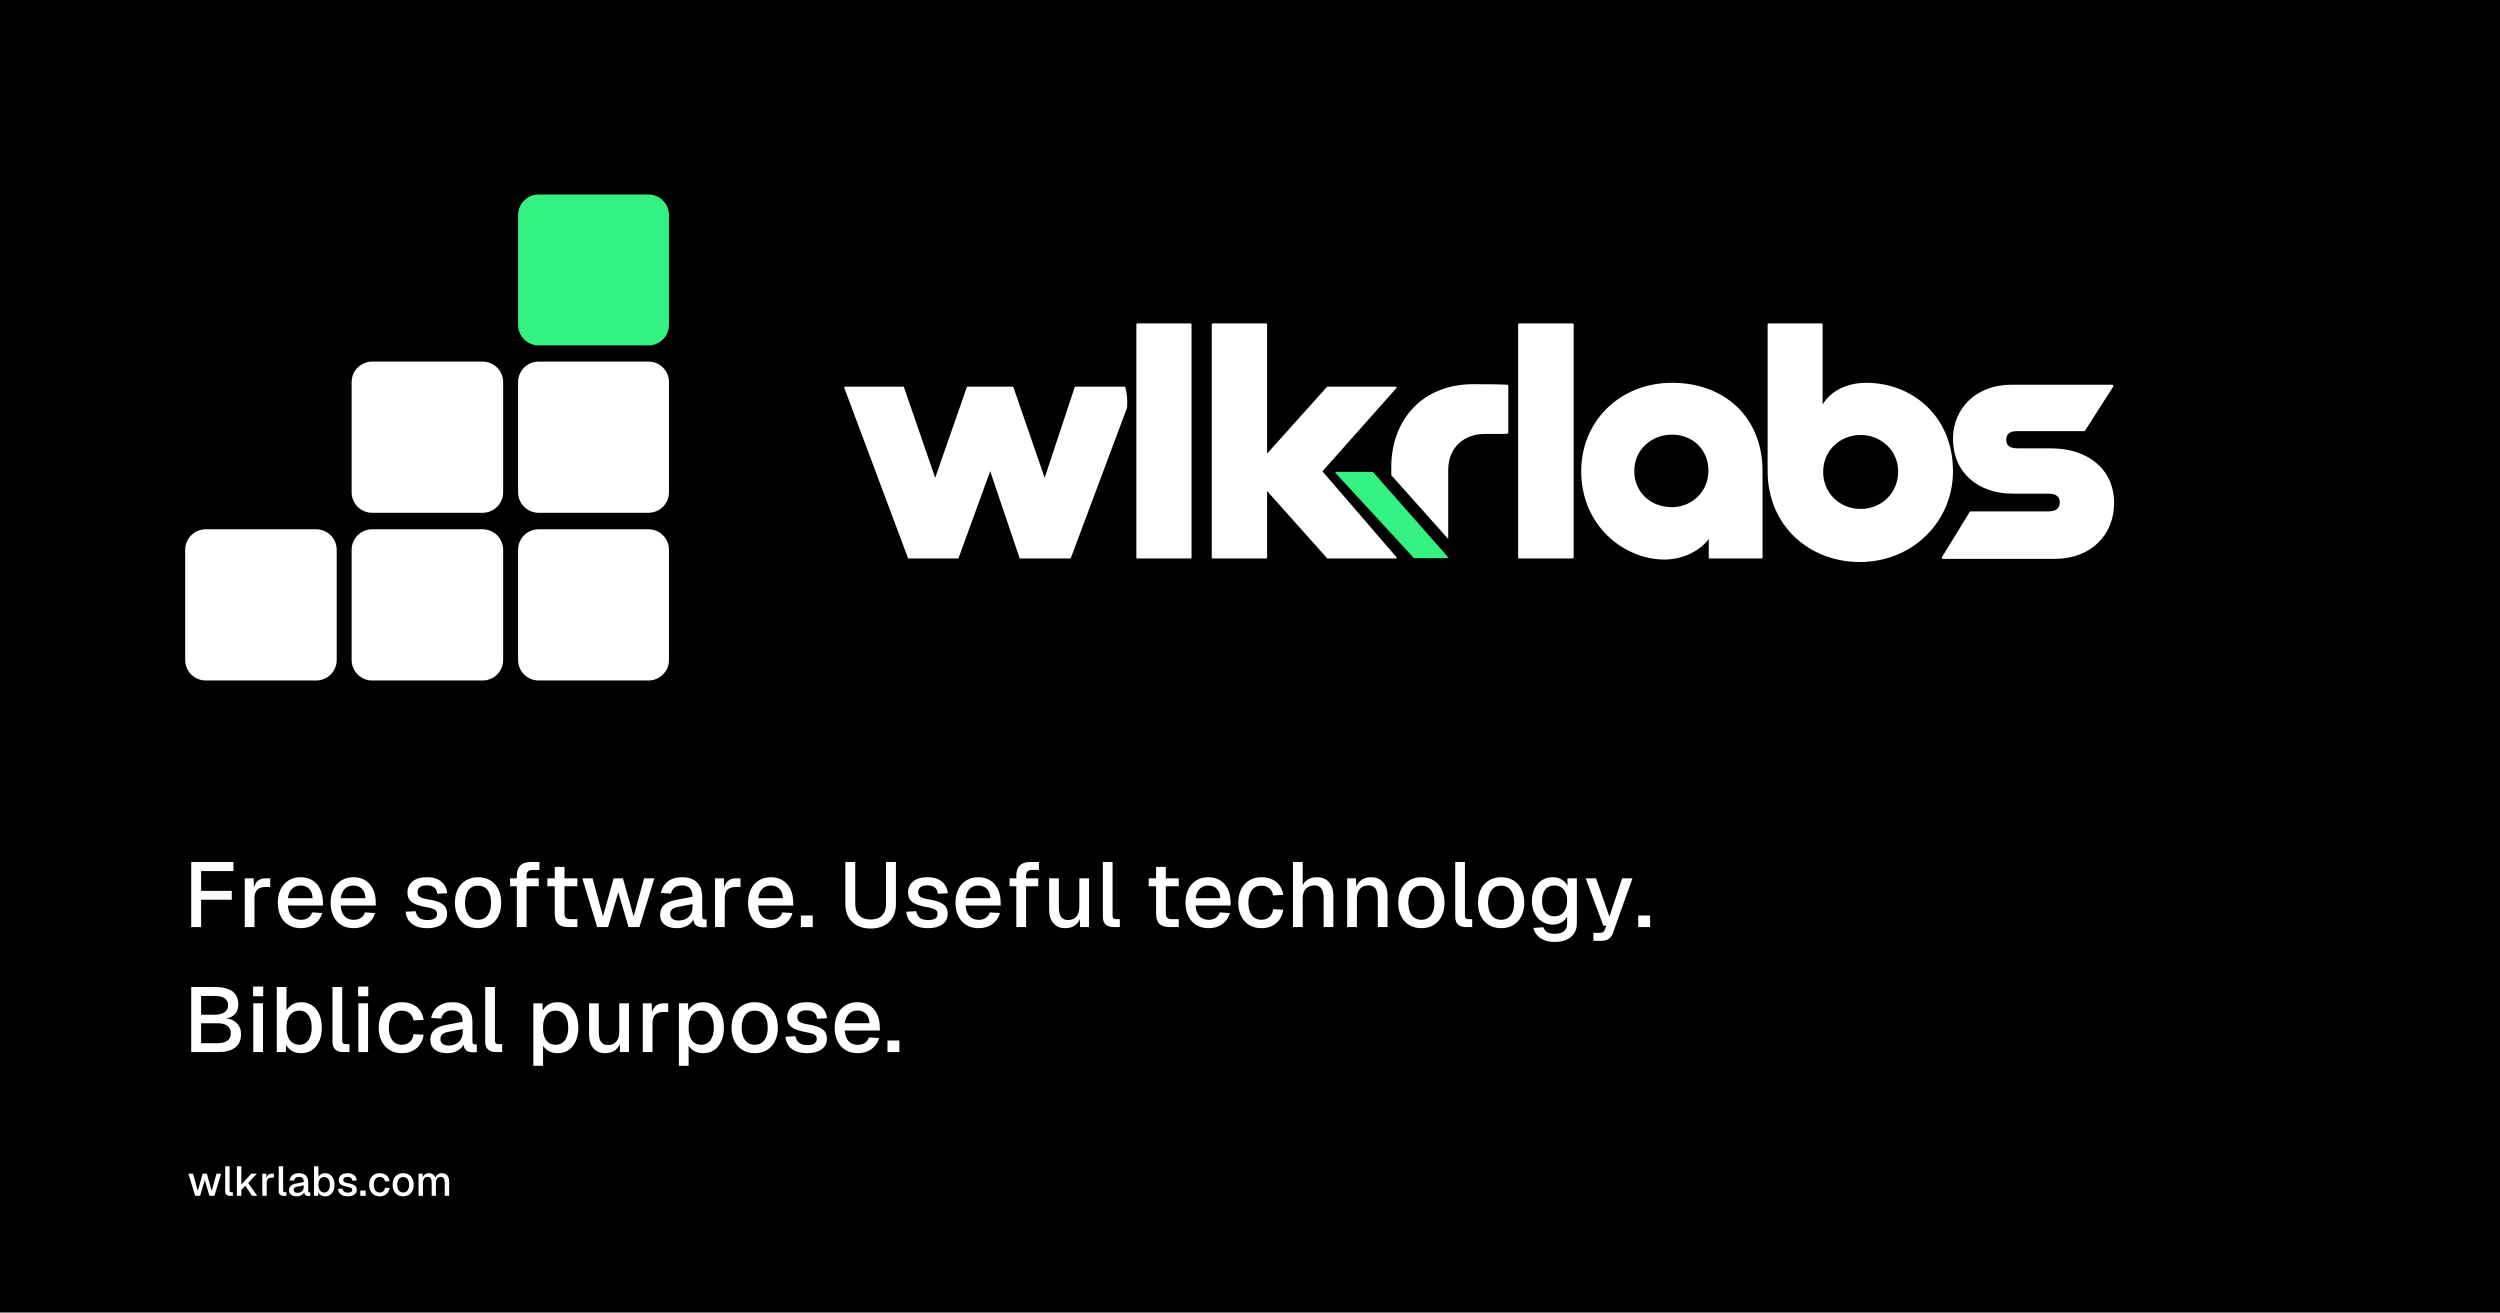
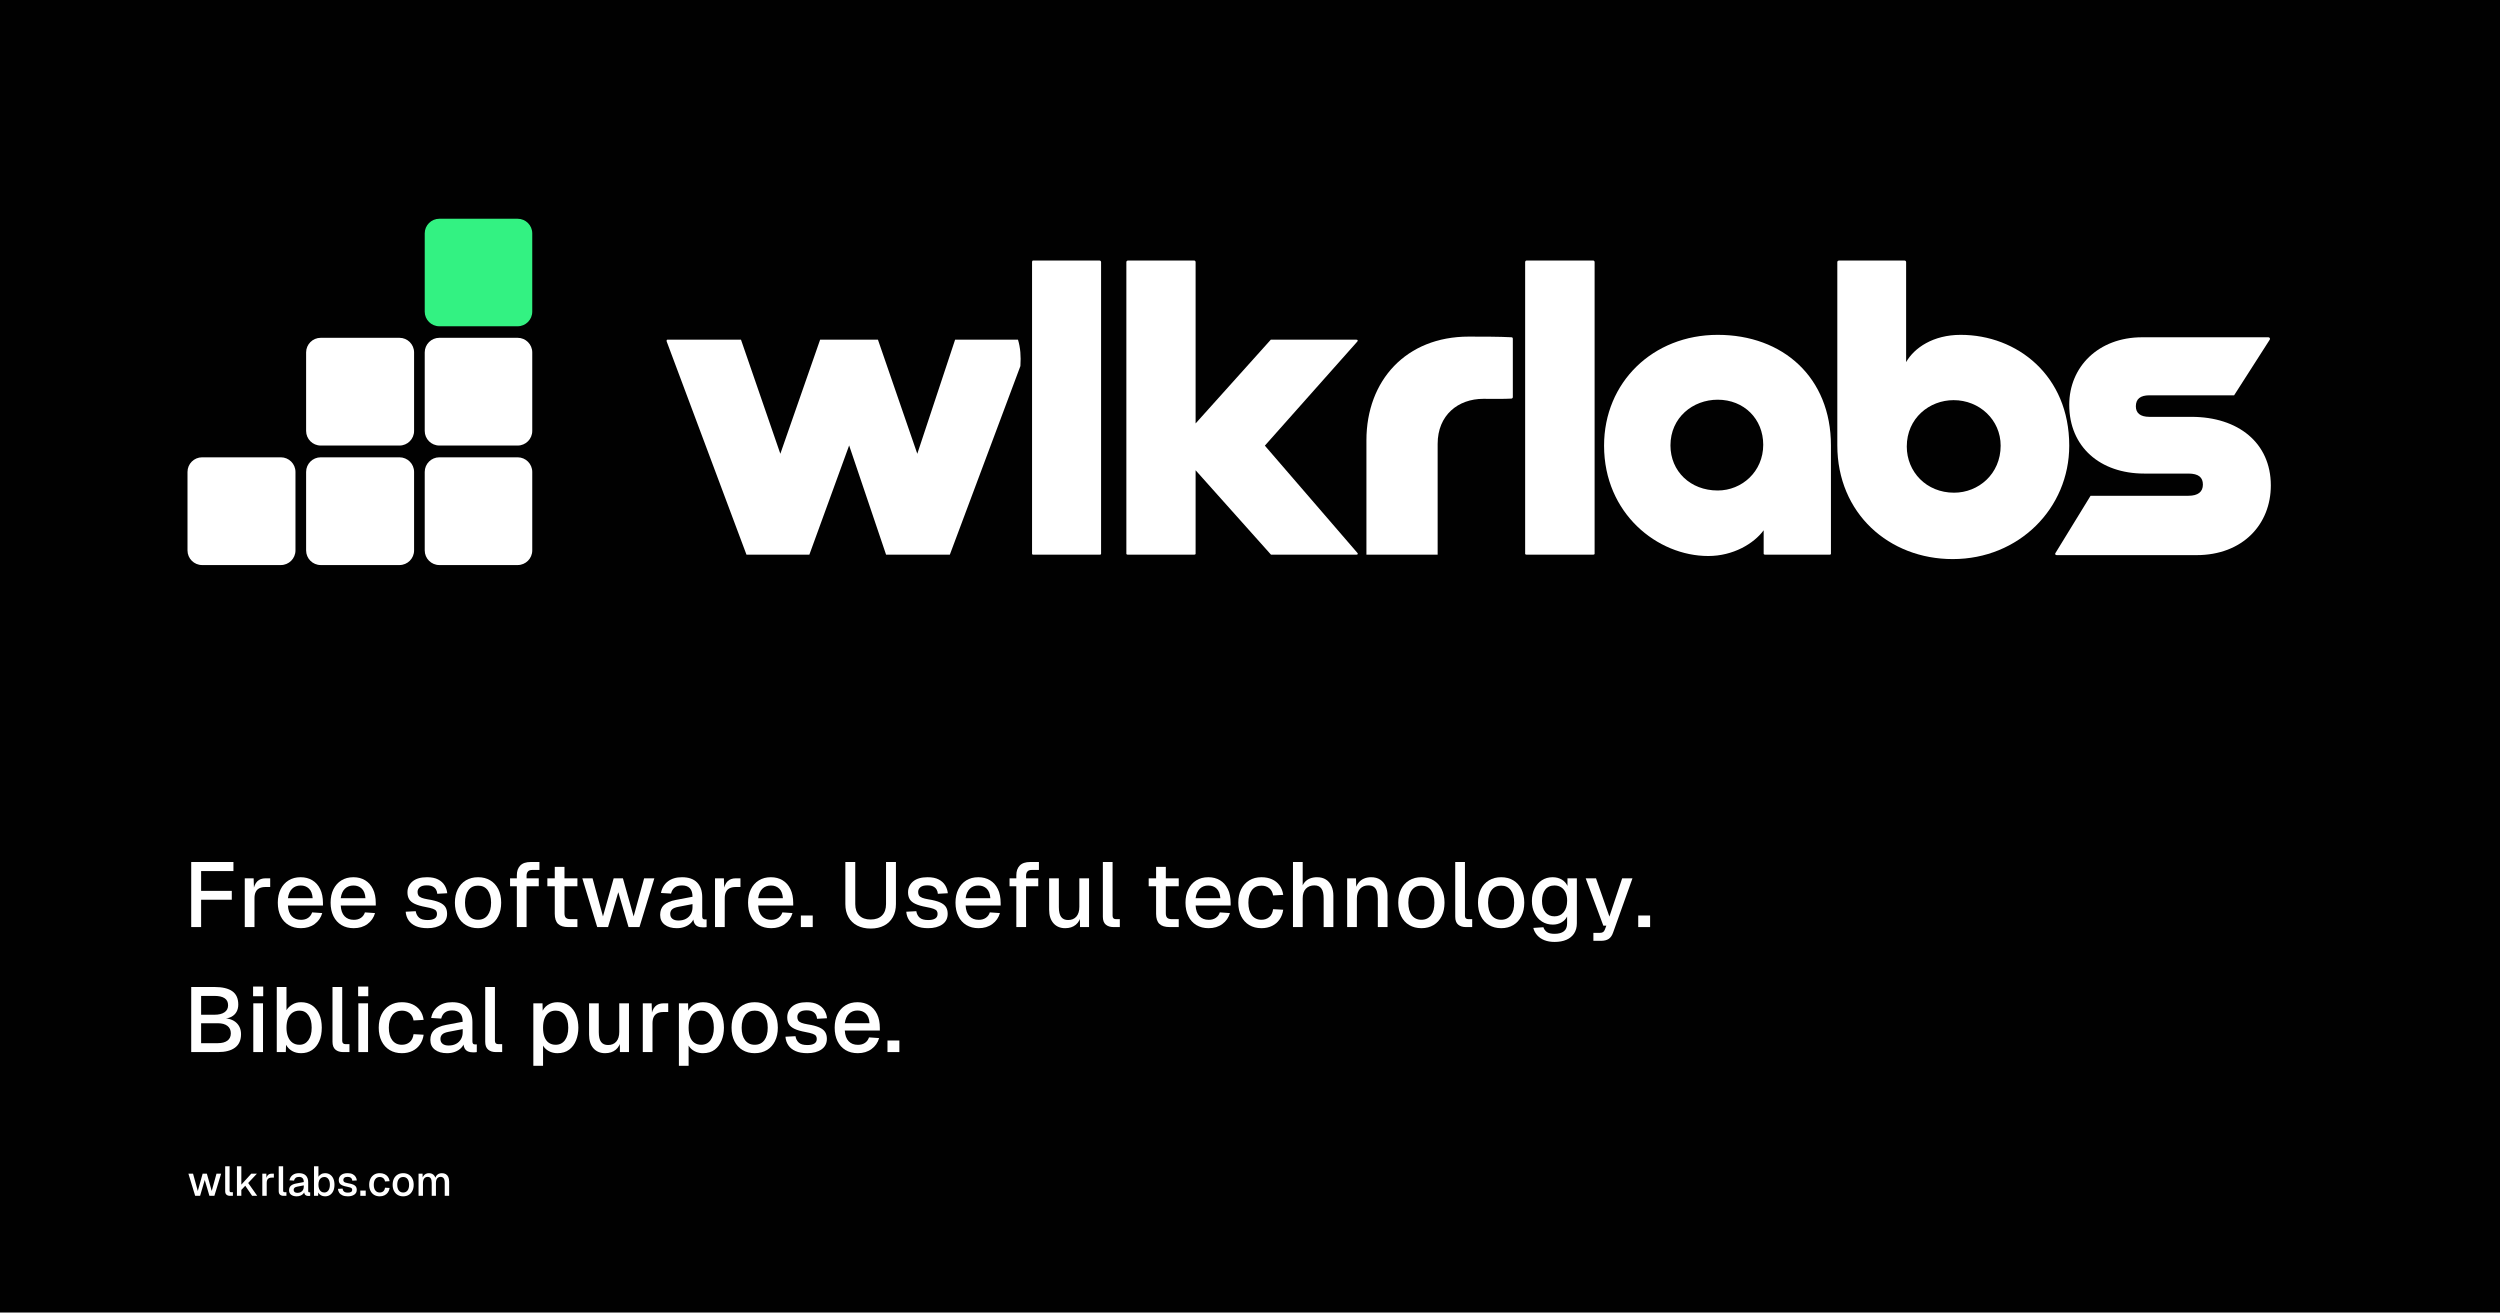
<svg xmlns="http://www.w3.org/2000/svg" width="1200" height="630" viewBox="0 0 1200 630" role="img" aria-label="WLKR Labs">
  <rect x="0" y="0" width="1200" height="630" rx="0" fill="#010101" />
-   <g transform="translate(70 75) scale(0.298673)">
-     <g transform="translate(53.25 51)">
-       <rect x="545" y="10.5" width="242.5" height="242.5" rx="33" fill="#33F282" />
-       <rect x="277.5" y="279" width="243.5" height="243" rx="33" fill="#FFFFFF" />
-       <rect x="545" y="279" width="242.5" height="243" rx="33" fill="#FFFFFF" />
-       <rect x="10" y="548.5" width="243.5" height="243" rx="33" fill="#FFFFFF" />
-       <rect x="277.5" y="548.5" width="243.5" height="243" rx="33" fill="#FFFFFF" />
-       <rect x="545" y="548.5" width="242.5" height="243" rx="33" fill="#FFFFFF" />
+   <g data-lockup="horizontal" data-wordmark-height="143.298895899584">
+     <g transform="translate(76.538 91.9104) scale(0.212838)">
+       <g transform="translate(53.25 51)">
+         <rect x="545" y="10.5" width="242.5" height="242.5" rx="33" fill="#33F282" />
+         <rect x="277.5" y="279" width="243.5" height="243" rx="33" fill="#FFFFFF" />
+         <rect x="545" y="279" width="242.5" height="243" rx="33" fill="#FFFFFF" />
+         <rect x="10" y="548.5" width="243.5" height="243" rx="33" fill="#FFFFFF" />
+         <rect x="277.5" y="548.5" width="243.5" height="243" rx="33" fill="#FFFFFF" />
+         <rect x="545" y="548.5" width="242.5" height="243" rx="33" fill="#FFFFFF" />
+       </g>
    </g>
-   </g>
-   <g data-wordmark="reverse" aria-label="WLKR Labs" transform="translate(390 140) scale(8.43314)">
-     <g transform="translate(-2.075882 -31.39307)">
-       <path d="m19.87 36.8h-2.86l-1.72 5.19-1.79-5.19h-2.63l-1.81 5.19-1.79-5.19h-3.35c-0.03 0-0.04 0.04-0.03 0.08l3.63 9.7h2.86l1.81-4.97 1.68 4.97h2.9l3.21-8.58c0.03-0.45 0-0.84-0.11-1.2z" fill="#FFFFFF" />
-       <path d="m23.58 33.2h-3.03c-0.02 0-0.04 0.03-0.04 0.07v13.27c0 0.02 0.02 0.04 0.04 0.04h3.06c0.02 0 0.04-0.02 0.04-0.04v-13.27c0-0.04-0.03-0.07-0.07-0.07z" fill="#FFFFFF" />
-       <path d="m45.34 33.2h-3.04c-0.03 0-0.06 0.03-0.06 0.07v13.27c0 0.02 0.03 0.04 0.06 0.04h3.04c0.03 0 0.06-0.02 0.06-0.04v-13.27c0-0.04-0.03-0.07-0.06-0.07z" fill="#FFFFFF" />
-       <path d="m31.1 41.62 4.21-4.74c0.03-0.05 0.01-0.08-0.05-0.08h-3.89l-3.42 3.81v-7.34c0-0.04-0.03-0.07-0.06-0.07h-3.02c-0.04 0-0.07 0.03-0.07 0.07v13.27c0 0.02 0.03 0.04 0.07 0.04h3.02c0.03 0 0.06-0.02 0.06-0.04v-3.8l3.43 3.84h3.89c0.05 0 0.08-0.04 0.04-0.08l-4.21-4.88z" fill="#FFFFFF" />
-       <path d="m41.62 36.69c-0.55-0.03-1.34-0.03-1.95-0.03-2.84 0-4.65 1.99-4.65 4.72v0.46l3.24 3.63v-3.93c0-1.31 0.93-2.05 2.08-2.05 0.42 0 0.93 0.01 1.27-0.01 0.04 0 0.07-0.03 0.07-0.07v-2.65c0-0.04-0.02-0.07-0.06-0.07z" fill="#FFFFFF" />
-       <path d="m51 36.58c-2.95 0-5.17 2.16-5.17 5.04 0 3.09 2.43 5.02 4.74 5.02 1.13 0 2.07-0.56 2.52-1.17v1.07c0 0.02 0.03 0.04 0.06 0.04h2.94c0.04 0 0.06-0.02 0.06-0.04v-4.93c0-3.09-2.18-5.03-5.15-5.03zm0 7.08c-1.25 0-2.15-0.88-2.15-2.05 0-1.27 1.02-2.08 2.15-2.08 1.19 0 2.07 0.87 2.07 2.05 0 1.22-0.97 2.08-2.07 2.08z" fill="#FFFFFF" />
-       <path d="m62.05 36.58c-1.25 0-2.11 0.59-2.48 1.24v-4.55c0-0.04-0.03-0.07-0.07-0.07h-2.98c-0.05 0-0.08 0.03-0.08 0.07v8.33c0 3.1 2.35 5.18 5.25 5.18 3.01 0 5.3-2.31 5.3-5.16 0-3.19-2.37-5.04-4.94-5.04zm-0.3 7.18c-1.26 0-2.15-0.95-2.15-2.1 0-1.29 1.03-2.11 2.13-2.11 1.18 0 2.14 0.9 2.14 2.07 0 1.29-1.01 2.14-2.12 2.14z" fill="#FFFFFF" />
-       <path d="m72.55 40.31h-1.91c-0.43 0-0.62-0.18-0.62-0.48 0-0.33 0.2-0.5 0.62-0.5h3.85l1.62-2.53c0.03-0.04 0-0.11-0.06-0.11h-5.74c-2.01 0-3.32 1.36-3.32 3.07 0 1.92 1.41 3.13 3.41 3.13h2.01c0.47 0 0.66 0.18 0.66 0.5 0 0.33-0.22 0.51-0.66 0.51h-4.45l-1.6 2.61c-0.03 0.04 0 0.09 0.06 0.09h6.36c2.1 0 3.38-1.4 3.38-3.17 0-1.94-1.49-3.12-3.61-3.12z" fill="#FFFFFF" />
-       <path d="m33.95 41.65h-2.06c-0.04 0-0.06 0.05-0.03 0.08l4.45 4.83h1.9c0.03 0 0.05-0.04 0.03-0.07l-4.25-4.82c-0.01-0.01-0.02-0.02-0.04-0.02z" fill="#33F282" />
+     <g data-wordmark="reverse" aria-label="WLKR Labs" transform="translate(300.863 105.995) scale(10.5522)">
+       <g transform="translate(-2.075882 -31.39307)">
+         <path d="m19.87 36.8h-2.86l-1.72 5.19-1.79-5.19h-2.63l-1.81 5.19-1.79-5.19h-3.35c-0.03 0-0.04 0.04-0.03 0.08l3.63 9.7h2.86l1.81-4.97 1.68 4.97h2.9l3.21-8.58c0.03-0.45 0-0.84-0.11-1.2z" fill="#FFFFFF" />
+         <path d="m23.58 33.2h-3.03c-0.02 0-0.04 0.03-0.04 0.07v13.27c0 0.02 0.02 0.04 0.04 0.04h3.06c0.02 0 0.04-0.02 0.04-0.04v-13.27c0-0.04-0.03-0.07-0.07-0.07z" fill="#FFFFFF" />
+         <path d="m45.34 33.2h-3.04c-0.03 0-0.06 0.03-0.06 0.07v13.27c0 0.02 0.03 0.04 0.06 0.04h3.04c0.03 0 0.06-0.02 0.06-0.04v-13.27c0-0.04-0.03-0.07-0.06-0.07z" fill="#FFFFFF" transform="translate(0.7 0)" />
+         <path d="m31.1 41.62 4.21-4.74c0.03-0.05 0.01-0.08-0.05-0.08h-3.89l-3.42 3.81v-7.34c0-0.04-0.03-0.07-0.06-0.07h-3.02c-0.04 0-0.07 0.03-0.07 0.07v13.27c0 0.02 0.03 0.04 0.07 0.04h3.02c0.03 0 0.06-0.02 0.06-0.04v-3.8l3.43 3.84h3.89c0.05 0 0.08-0.04 0.04-0.08l-4.21-4.88z" fill="#FFFFFF" />
+         <path d="m41.62 36.69c-0.55-0.03-1.34-0.03-1.95-0.03-2.84 0-4.65 1.99-4.65 4.72v5.2h3.24v-5.04c0-1.31 0.93-2.05 2.08-2.05 0.42 0 0.93 0.01 1.27-0.01 0.04 0 0.07-0.03 0.07-0.07v-2.65c0-0.04-0.02-0.07-0.06-0.07z" fill="#FFFFFF" transform="translate(0.7 0)" />
+         <path d="m51 36.58c-2.95 0-5.17 2.16-5.17 5.04 0 3.09 2.43 5.02 4.74 5.02 1.13 0 2.07-0.56 2.52-1.17v1.07c0 0.02 0.03 0.04 0.06 0.04h2.94c0.04 0 0.06-0.02 0.06-0.04v-4.93c0-3.09-2.18-5.03-5.15-5.03zm0 7.08c-1.25 0-2.15-0.88-2.15-2.05 0-1.27 1.02-2.08 2.15-2.08 1.19 0 2.07 0.87 2.07 2.05 0 1.22-0.97 2.08-2.07 2.08z" fill="#FFFFFF" transform="translate(0.7 0)" />
+         <path d="m62.05 36.58c-1.25 0-2.11 0.59-2.48 1.24v-4.55c0-0.04-0.03-0.07-0.07-0.07h-2.98c-0.05 0-0.08 0.03-0.08 0.07v8.33c0 3.1 2.35 5.18 5.25 5.18 3.01 0 5.3-2.31 5.3-5.16 0-3.19-2.37-5.04-4.94-5.04zm-0.3 7.18c-1.26 0-2.15-0.95-2.15-2.1 0-1.29 1.03-2.11 2.13-2.11 1.18 0 2.14 0.9 2.14 2.07 0 1.29-1.01 2.14-2.12 2.14z" fill="#FFFFFF" transform="translate(0.7 0)" />
+         <path d="m72.55 40.31h-1.91c-0.43 0-0.62-0.18-0.62-0.48 0-0.33 0.2-0.5 0.62-0.5h3.85l1.62-2.53c0.03-0.04 0-0.11-0.06-0.11h-5.74c-2.01 0-3.32 1.36-3.32 3.07 0 1.92 1.41 3.13 3.41 3.13h2.01c0.47 0 0.66 0.18 0.66 0.5 0 0.33-0.22 0.51-0.66 0.51h-4.45l-1.6 2.61c-0.03 0.04 0 0.09 0.06 0.09h6.36c2.1 0 3.38-1.4 3.38-3.17 0-1.94-1.49-3.12-3.61-3.12z" fill="#FFFFFF" transform="translate(0.7 0)" />
+       </g>
    </g>
  </g>
  <g aria-label="Free software. Useful technology." fill="#FFFFFF" transform="translate(88 445) scale(0.044 -0.044)">
    <path transform="translate(0 0)" d="M86 0V710H546.601V611.399H137.2L194.001 669.8V344L137.2 395.4H528.601V298.6H137.2L194.001 350V0Z" />
    <path transform="translate(595 0)" d="M75.2 0V532H172.001L176.401 390.8L167.201 393.6Q178.201 466 211.601 499Q245.001 532 301.801 532H352.601V437.199H302.201Q261.601 437.199 234.901 423.899Q208.201 410.599 194.701 383.599Q181.201 356.6 181.201 313.8V0Z" />
    <path transform="translate(989 0)" d="M293.8 -12Q216.4 -12 159.8 22.2Q103.2 56.4 72.4 119.1Q41.6 181.8 41.6 266Q41.6 350.2 72.4 412.4Q103.2 474.6 159 509.3Q214.8 544 290.6 544Q363.201 544 418.301 510.7Q473.401 477.4 503.801 414.4Q534.201 351.4 534.201 262V235.2H152.001Q156.401 157.4 193.901 118.3Q231.401 79.201 294.6 79.201Q342 79.201 372.9 101.001Q403.8 122.8 416 160.4L526.401 152.8Q505.201 78.6 443.601 33.3Q382.001 -12 293.8 -12ZM152.001 315.2H421.8Q416.8 386.2 381.2 419.9Q345.6 453.599 290.6 453.599Q234.401 453.599 197.901 418.4Q161.401 383.2 152.001 315.2Z" />
    <path transform="translate(1565 0)" d="M293.8 -12Q216.4 -12 159.8 22.2Q103.2 56.4 72.4 119.1Q41.6 181.8 41.6 266Q41.6 350.2 72.4 412.4Q103.2 474.6 159 509.3Q214.8 544 290.6 544Q363.201 544 418.301 510.7Q473.401 477.4 503.801 414.4Q534.201 351.4 534.201 262V235.2H152.001Q156.401 157.4 193.901 118.3Q231.401 79.201 294.6 79.201Q342 79.201 372.9 101.001Q403.8 122.8 416 160.4L526.401 152.8Q505.201 78.6 443.601 33.3Q382.001 -12 293.8 -12ZM152.001 315.2H421.8Q416.8 386.2 381.2 419.9Q345.6 453.599 290.6 453.599Q234.401 453.599 197.901 418.4Q161.401 383.2 152.001 315.2Z" />
    <path transform="translate(2384 0)" d="M280.2 -12Q202.8 -12 151.3 11.1Q99.8 34.2 72.7 74.8Q45.6 115.4 41.6 167.6L151.001 173.4Q158.601 128.6 187.701 102.7Q216.801 76.801 280.4 76.801Q329.8 76.801 356.5 92.9Q383.2 109 383.2 144Q383.2 163.6 374.2 176.6Q365.2 189.6 338.9 199.4Q312.6 209.2 261.8 218.4Q184.4 232.6 140.5 253.4Q96.6 274.2 78.8 304.7Q61 335.2 61 378.8Q61 451.8 116 497.9Q171 544 274.601 544Q348.201 544 395.101 519.6Q442.001 495.2 466.201 455.3Q490.401 415.4 495.001 369.2L386.2 363.2Q384.6 388.2 372.5 409.2Q360.4 430.2 336.4 442.7Q312.4 455.2 272.601 455.2Q221.401 455.2 196.301 435.1Q171.201 415 171.201 383.2Q171.201 359.4 181.101 344.2Q191.001 329 215.801 319.4Q240.601 309.8 283.401 302.6Q363.601 290 409.601 269.6Q455.601 249.2 474.501 218.7Q493.401 188.2 493.401 144.8Q493.401 70 434.501 29Q375.601 -12 280.2 -12Z" />
    <path transform="translate(2921 0)" d="M294.4 -12Q218.4 -12 161.3 22.2Q104.2 56.4 72.9 119.1Q41.6 181.8 41.6 266Q41.6 351 72.9 413.2Q104.2 475.4 161.3 509.7Q218.4 544 294.4 544Q370.401 544 427.101 509.7Q483.801 475.4 515.101 413.2Q546.401 351 546.401 266Q546.401 181.8 515.101 119.1Q483.801 56.4 427.101 22.2Q370.401 -12 294.4 -12ZM294.4 79.801Q361.8 79.801 399 129.201Q436.2 178.6 436.2 266Q436.2 353.2 399 402.7Q361.8 452.199 294.4 452.199Q227.001 452.199 189.401 402.7Q151.801 353.2 151.801 266Q151.801 178.6 189.401 129.201Q227.001 79.801 294.4 79.801Z" />
    <path transform="translate(3509 0)" d="M129.257 0V566.279Q129.257 632.012 166.249 671.006Q203.242 710 281.477 710H375.702V623.281H296.455Q265.455 623.281 250.454 606.78Q235.453 590.279 235.453 560.029V0ZM55.262 445.276V531.995H368.453V445.276Z" />
    <path transform="translate(3921 0)" d="M278.8 0Q203 0 167 34.9Q131 69.8 131 144.401V656.6H237.001V151.601Q237.001 114.801 253.101 100.701Q269.201 86.601 302.401 86.601H378.001V0ZM50.2 445.399V532H378.001V445.399Z" />
    <path transform="translate(4331 0)" d="M184 0 21.6 532H133.201L246.801 116.402L363.6 532H464.401L581.4 116.402L695.799 532H807.401L645.001 0H525.8L414 380.399L302.401 0Z" />
    <path transform="translate(5160 0)" d="M223.8 -12Q141.2 -12 91.4 26.2Q41.6 64.4 41.6 132.8Q41.6 201.6 83.1 240.5Q124.6 279.4 211.8 296L394.6 330.8Q394.6 392.8 365.8 423.6Q337 454.4 280.2 454.4Q229.401 454.4 200.101 431.5Q170.801 408.6 160.201 365.4L50.6 372.2Q65.8 451.8 125.6 497.9Q185.4 544 280.2 544Q388.201 544 444.401 486.6Q500.601 429.2 500.601 325.2V118.401Q500.601 98.801 507.501 91.201Q514.401 83.601 529.401 83.601H548.401V0Q543.401 -1.4 532.201 -2.3Q521.001 -3.2 509.201 -3.2Q474.601 -3.2 450.401 8Q426.2 19.2 414 44.5Q401.8 69.8 401.8 112.8L412.6 108Q404.8 73.4 378.2 46Q351.6 18.6 311.5 3.3Q271.4 -12 223.8 -12ZM241.001 71.601Q288.8 71.601 323.1 90.2Q357.4 108.8 376 141.7Q394.6 174.6 394.6 216.8V250.8L239.401 220.8Q191.201 211.6 171.501 192.5Q151.801 173.4 151.801 142.8Q151.801 109 175.401 90.3Q199.001 71.601 241.001 71.601Z" />
    <path transform="translate(5725 0)" d="M75.2 0V532H172.001L176.401 390.8L167.201 393.6Q178.201 466 211.601 499Q245.001 532 301.801 532H352.601V437.199H302.201Q261.601 437.199 234.901 423.899Q208.201 410.599 194.701 383.599Q181.201 356.6 181.201 313.8V0Z" />
    <path transform="translate(6119 0)" d="M293.8 -12Q216.4 -12 159.8 22.2Q103.2 56.4 72.4 119.1Q41.6 181.8 41.6 266Q41.6 350.2 72.4 412.4Q103.2 474.6 159 509.3Q214.8 544 290.6 544Q363.201 544 418.301 510.7Q473.401 477.4 503.801 414.4Q534.201 351.4 534.201 262V235.2H152.001Q156.401 157.4 193.901 118.3Q231.401 79.201 294.6 79.201Q342 79.201 372.9 101.001Q403.8 122.8 416 160.4L526.401 152.8Q505.201 78.6 443.601 33.3Q382.001 -12 293.8 -12ZM152.001 315.2H421.8Q416.8 386.2 381.2 419.9Q345.6 453.599 290.6 453.599Q234.401 453.599 197.901 418.4Q161.401 383.2 152.001 315.2Z" />
    <path transform="translate(6695 0)" d="M41.6 0V126.401H171.201V0Z" />
    <path transform="translate(7151 0)" d="M347.2 -16Q262.776 -16 200.488 16.4Q138.2 48.8 104.6 108.895Q71 168.99 71 250.8V710H179.001V250.8Q179.001 170.438 222.801 126.52Q266.601 82.601 347.2 82.601Q427.2 82.601 471 126.52Q514.799 170.438 514.799 250.8V710H622.801V250.8Q622.801 168.99 589.201 108.895Q555.601 48.8 493.699 16.4Q431.798 -16 347.2 -16Z" />
    <path transform="translate(7845 0)" d="M280.2 -12Q202.8 -12 151.3 11.1Q99.8 34.2 72.7 74.8Q45.6 115.4 41.6 167.6L151.001 173.4Q158.601 128.6 187.701 102.7Q216.801 76.801 280.4 76.801Q329.8 76.801 356.5 92.9Q383.2 109 383.2 144Q383.2 163.6 374.2 176.6Q365.2 189.6 338.9 199.4Q312.6 209.2 261.8 218.4Q184.4 232.6 140.5 253.4Q96.6 274.2 78.8 304.7Q61 335.2 61 378.8Q61 451.8 116 497.9Q171 544 274.601 544Q348.201 544 395.101 519.6Q442.001 495.2 466.201 455.3Q490.401 415.4 495.001 369.2L386.2 363.2Q384.6 388.2 372.5 409.2Q360.4 430.2 336.4 442.7Q312.4 455.2 272.601 455.2Q221.401 455.2 196.301 435.1Q171.201 415 171.201 383.2Q171.201 359.4 181.101 344.2Q191.001 329 215.801 319.4Q240.601 309.8 283.401 302.6Q363.601 290 409.601 269.6Q455.601 249.2 474.501 218.7Q493.401 188.2 493.401 144.8Q493.401 70 434.501 29Q375.601 -12 280.2 -12Z" />
    <path transform="translate(8382 0)" d="M293.8 -12Q216.4 -12 159.8 22.2Q103.2 56.4 72.4 119.1Q41.6 181.8 41.6 266Q41.6 350.2 72.4 412.4Q103.2 474.6 159 509.3Q214.8 544 290.6 544Q363.201 544 418.301 510.7Q473.401 477.4 503.801 414.4Q534.201 351.4 534.201 262V235.2H152.001Q156.401 157.4 193.901 118.3Q231.401 79.201 294.6 79.201Q342 79.201 372.9 101.001Q403.8 122.8 416 160.4L526.401 152.8Q505.201 78.6 443.601 33.3Q382.001 -12 293.8 -12ZM152.001 315.2H421.8Q416.8 386.2 381.2 419.9Q345.6 453.599 290.6 453.599Q234.401 453.599 197.901 418.4Q161.401 383.2 152.001 315.2Z" />
    <path transform="translate(8958 0)" d="M129.257 0V566.279Q129.257 632.012 166.249 671.006Q203.242 710 281.477 710H375.702V623.281H296.455Q265.455 623.281 250.454 606.78Q235.453 590.279 235.453 560.029V0ZM55.262 445.276V531.995H368.453V445.276Z" />
    <path transform="translate(9370 0)" d="M250 -12Q169.8 -12 122.5 41.5Q75.2 95 75.2 189.6V532H181.201V216.8Q181.201 144.801 206.001 110.901Q230.801 77.001 282.4 77.001Q339.8 77.001 372.2 114.501Q404.6 152.001 404.6 220.4V532H510.601V0H411.8L410.4 138.8L425.2 132.801Q410.8 62.6 365.8 25.3Q320.8 -12 250 -12Z" />
    <path transform="translate(9956 0)" d="M191.2 0Q138.8 0 107 27Q75.2 54 75.2 113.201V710H181.201V123.201Q181.201 104.801 190.601 95.701Q200.001 86.601 217.601 86.601H260.201V0Z" />
    <path transform="translate(10481 0)" d="M278.8 0Q203 0 167 34.9Q131 69.8 131 144.401V656.6H237.001V151.601Q237.001 114.801 253.101 100.701Q269.201 86.601 302.401 86.601H378.001V0ZM50.2 445.399V532H378.001V445.399Z" />
    <path transform="translate(10891 0)" d="M293.8 -12Q216.4 -12 159.8 22.2Q103.2 56.4 72.4 119.1Q41.6 181.8 41.6 266Q41.6 350.2 72.4 412.4Q103.2 474.6 159 509.3Q214.8 544 290.6 544Q363.201 544 418.301 510.7Q473.401 477.4 503.801 414.4Q534.201 351.4 534.201 262V235.2H152.001Q156.401 157.4 193.901 118.3Q231.401 79.201 294.6 79.201Q342 79.201 372.9 101.001Q403.8 122.8 416 160.4L526.401 152.8Q505.201 78.6 443.601 33.3Q382.001 -12 293.8 -12ZM152.001 315.2H421.8Q416.8 386.2 381.2 419.9Q345.6 453.599 290.6 453.599Q234.401 453.599 197.901 418.4Q161.401 383.2 152.001 315.2Z" />
    <path transform="translate(11467 0)" d="M294.4 -12Q217.6 -12 160.9 22.2Q104.2 56.4 72.9 119.1Q41.6 181.8 41.6 266Q41.6 350.2 72.9 412.4Q104.2 474.6 160.9 509.3Q217.6 544 294.4 544Q358.801 544 409.201 521.3Q459.601 498.6 491.301 455.7Q523.001 412.8 531.601 351.4L421.4 345Q413 397 378.8 424.499Q344.6 451.999 294.4 451.999Q227.001 451.999 189.401 402.6Q151.801 353.2 151.801 266Q151.801 178.6 189.401 129.201Q227.001 79.801 294.4 79.801Q344.8 79.801 379.1 108.501Q413.4 137.201 421.4 195.4L531.601 189.4Q523.201 128 491.701 82.8Q460.201 37.6 409.801 12.8Q359.401 -12 294.4 -12Z" />
    <path transform="translate(12030 0)" d="M75.2 0V710H181.201V412.4L168.001 413.6Q177.201 458.6 201.101 487.3Q225.001 516 260.101 530Q295.201 544 337.201 544Q395.201 544 435.001 518.4Q474.801 492.8 495.301 447.1Q515.801 401.4 515.801 342.2V0H409.8V314.4Q409.8 385.599 385.2 420.299Q360.6 454.999 308.8 454.999Q250.801 454.999 216.001 418.599Q181.201 382.2 181.201 312.4V0Z" />
    <path transform="translate(12621 0)" d="M75.2 0V532H171.601L175.601 389.6L162.801 397.2Q172.001 448.6 196.901 480.9Q221.801 513.2 257.701 528.6Q293.601 544 335.601 544Q395.601 544 435.501 517.6Q475.401 491.2 495.601 445.7Q515.801 400.2 515.801 342.2V0H409.8V309.6Q409.8 356.599 399.7 388.899Q389.6 421.199 366.9 438.099Q344.2 454.999 307 454.999Q250.8 454.999 216.001 417.799Q181.201 380.599 181.201 309.6V0Z" />
    <path transform="translate(13212 0)" d="M294.4 -12Q218.4 -12 161.3 22.2Q104.2 56.4 72.9 119.1Q41.6 181.8 41.6 266Q41.6 351 72.9 413.2Q104.2 475.4 161.3 509.7Q218.4 544 294.4 544Q370.401 544 427.101 509.7Q483.801 475.4 515.101 413.2Q546.401 351 546.401 266Q546.401 181.8 515.101 119.1Q483.801 56.4 427.101 22.2Q370.401 -12 294.4 -12ZM294.4 79.801Q361.8 79.801 399 129.201Q436.2 178.6 436.2 266Q436.2 353.2 399 402.7Q361.8 452.199 294.4 452.199Q227.001 452.199 189.401 402.7Q151.801 353.2 151.801 266Q151.801 178.6 189.401 129.201Q227.001 79.801 294.4 79.801Z" />
    <path transform="translate(13800 0)" d="M191.2 0Q138.8 0 107 27Q75.2 54 75.2 113.201V710H181.201V123.201Q181.201 104.801 190.601 95.701Q200.001 86.601 217.601 86.601H260.201V0Z" />
    <path transform="translate(14082 0)" d="M294.4 -12Q218.4 -12 161.3 22.2Q104.2 56.4 72.9 119.1Q41.6 181.8 41.6 266Q41.6 351 72.9 413.2Q104.2 475.4 161.3 509.7Q218.4 544 294.4 544Q370.401 544 427.101 509.7Q483.801 475.4 515.101 413.2Q546.401 351 546.401 266Q546.401 181.8 515.101 119.1Q483.801 56.4 427.101 22.2Q370.401 -12 294.4 -12ZM294.4 79.801Q361.8 79.801 399 129.201Q436.2 178.6 436.2 266Q436.2 353.2 399 402.7Q361.8 452.199 294.4 452.199Q227.001 452.199 189.401 402.7Q151.801 353.2 151.801 266Q151.801 178.6 189.401 129.201Q227.001 79.801 294.4 79.801Z" />
    <path transform="translate(14670 0)" d="M289.401 -162Q225.8 -162 177.9 -143.0Q130 -124 99.2 -89.3Q68.4 -54.6 57 -9.2L167.001 -1.6Q177.801 -35 205.501 -54.3Q233.201 -73.599 289.401 -73.599Q355.2 -73.599 390.4 -45.8Q425.6 -18 425.6 39.2V115.8Q406.6 75.4 364.6 51.2Q322.6 27 270.6 27Q204 27 152 59.8Q100 92.6 70.8 150.8Q41.6 209 41.6 285.2Q41.6 361.6 70.4 419.6Q99.2 477.6 150.4 510.8Q201.6 544 267.4 544Q324.4 544 367.6 518Q410.8 492 429.6 448.4V532H532.001V41.6Q532.001 -23.6 502.301 -69.2Q472.601 -114.8 418.301 -138.4Q364.001 -162 289.401 -162ZM287.601 117.201Q350.2 117.201 387.7 162.2Q425.2 207.2 426 285.6Q426.8 338 409.9 375.6Q393 413.2 361.5 433.6Q330 454 287.601 454Q223.001 454 187.401 408.6Q151.801 363.2 151.801 285.6Q151.801 207.8 188.401 162.5Q225.001 117.201 287.601 117.201Z" />
    <path transform="translate(15277 0)" d="M105.4 -150V-63.399H169.8Q197 -63.399 210.1 -55.199Q223.2 -46.999 230.2 -27.999L246.8 15.6H213.8L21.6 532H134.001L280.201 114.402L419.4 532H531.801L319.801 -61.6Q303.601 -108 272.301 -129Q241.001 -150 185.401 -150Z" />
    <path transform="translate(15830 0)" d="M41.6 0V126.401H171.201V0Z" />
  </g>
  <g aria-label="Biblical purpose." fill="#FFFFFF" transform="translate(88 505) scale(0.044 -0.044)">
    <path transform="translate(0 0)" d="M86 0V710H340.8Q468.8 710 534.101 663.9Q599.401 617.8 599.401 518.4Q599.401 473 580.101 438.8Q560.801 404.6 524.601 385.3Q488.401 366 438.001 364.8L437.201 369.2Q527.801 367.4 578.601 319.9Q629.401 272.4 629.401 195.2Q629.401 97.6 564.201 48.8Q499 0 378.8 0ZM194.001 97.201H376.2Q443.2 97.201 480.7 124.701Q518.199 152.201 518.199 204.6Q518.199 257 480.8 285.8Q443.4 314.6 376.2 314.6H194.001ZM194.001 407.4H339.2Q410 407.4 449.1 434.3Q488.199 461.2 488.199 510.4Q488.199 562.399 450.4 587.599Q412.6 612.799 339.2 612.799H194.001Z" />
    <path transform="translate(688 0)" d="M75.2 0V532H181.201V0ZM73 609.2V714.8H183.401V609.2Z" />
    <path transform="translate(944 0)" d="M340.001 -12Q284.601 -12 242.201 12.3Q199.801 36.6 176.801 79.6L173.801 0H75.2V710H181.201V457.2Q201.801 491.8 243.401 517.9Q285.001 544 340.001 544Q409.401 544 460.101 509.8Q510.801 475.6 538.601 413.3Q566.401 351 566.401 266Q566.401 181 538.601 118.7Q510.801 56.4 460.101 22.2Q409.401 -12 340.001 -12ZM322.8 79.801Q384 79.801 420.1 129.601Q456.2 179.4 456.2 266Q456.2 353.4 420.3 402.8Q384.4 452.199 324.4 452.199Q279.401 452.199 247.201 430.099Q215.001 408 198.101 366.4Q181.201 324.8 181.201 266Q181.201 209 198.101 167Q215.001 125.001 246.801 102.401Q278.601 79.801 322.8 79.801Z" />
    <path transform="translate(1552 0)" d="M191.2 0Q138.8 0 107 27Q75.2 54 75.2 113.201V710H181.201V123.201Q181.201 104.801 190.601 95.701Q200.001 86.601 217.601 86.601H260.201V0Z" />
    <path transform="translate(1834 0)" d="M75.2 0V532H181.201V0ZM73 609.2V714.8H183.401V609.2Z" />
    <path transform="translate(2090 0)" d="M294.4 -12Q217.6 -12 160.9 22.2Q104.2 56.4 72.9 119.1Q41.6 181.8 41.6 266Q41.6 350.2 72.9 412.4Q104.2 474.6 160.9 509.3Q217.6 544 294.4 544Q358.801 544 409.201 521.3Q459.601 498.6 491.301 455.7Q523.001 412.8 531.601 351.4L421.4 345Q413 397 378.8 424.499Q344.6 451.999 294.4 451.999Q227.001 451.999 189.401 402.6Q151.801 353.2 151.801 266Q151.801 178.6 189.401 129.201Q227.001 79.801 294.4 79.801Q344.8 79.801 379.1 108.501Q413.4 137.201 421.4 195.4L531.601 189.4Q523.201 128 491.701 82.8Q460.201 37.6 409.801 12.8Q359.401 -12 294.4 -12Z" />
    <path transform="translate(2653 0)" d="M223.8 -12Q141.2 -12 91.4 26.2Q41.6 64.4 41.6 132.8Q41.6 201.6 83.1 240.5Q124.6 279.4 211.8 296L394.6 330.8Q394.6 392.8 365.8 423.6Q337 454.4 280.2 454.4Q229.401 454.4 200.101 431.5Q170.801 408.6 160.201 365.4L50.6 372.2Q65.8 451.8 125.6 497.9Q185.4 544 280.2 544Q388.201 544 444.401 486.6Q500.601 429.2 500.601 325.2V118.401Q500.601 98.801 507.501 91.201Q514.401 83.601 529.401 83.601H548.401V0Q543.401 -1.4 532.201 -2.3Q521.001 -3.2 509.201 -3.2Q474.601 -3.2 450.401 8Q426.2 19.2 414 44.5Q401.8 69.8 401.8 112.8L412.6 108Q404.8 73.4 378.2 46Q351.6 18.6 311.5 3.3Q271.4 -12 223.8 -12ZM241.001 71.601Q288.8 71.601 323.1 90.2Q357.4 108.8 376 141.7Q394.6 174.6 394.6 216.8V250.8L239.401 220.8Q191.201 211.6 171.501 192.5Q151.801 173.4 151.801 142.8Q151.801 109 175.401 90.3Q199.001 71.601 241.001 71.601Z" />
    <path transform="translate(3218 0)" d="M191.2 0Q138.8 0 107 27Q75.2 54 75.2 113.201V710H181.201V123.201Q181.201 104.801 190.601 95.701Q200.001 86.601 217.601 86.601H260.201V0Z" />
    <path transform="translate(3743 0)" d="M75.2 -150V532H175.401L177.801 418.2L165.601 424Q185.601 482.8 231.601 513.4Q277.601 544 338.401 544Q416.001 544 466.401 505.6Q516.801 467.2 541.601 404.1Q566.401 341 566.401 266Q566.401 191.2 541.501 128Q516.601 64.8 466.101 26.4Q415.601 -12 338.001 -12Q297.601 -12 262.601 2.1Q227.601 16.2 203.101 41.6Q178.601 67 169.001 101.6L181.201 113.6V-150ZM319 79.801Q382.6 79.801 419.4 129.101Q456.2 178.4 456.2 266Q456.2 353.6 419.4 402.9Q382.6 452.199 319 452.199Q276.601 452.199 245.801 431.399Q215.001 410.6 198.101 369Q181.201 327.4 181.201 266Q181.201 204.6 197.701 163Q214.201 121.401 245.401 100.601Q276.601 79.801 319 79.801Z" />
    <path transform="translate(4351 0)" d="M250 -12Q169.8 -12 122.5 41.5Q75.2 95 75.2 189.6V532H181.201V216.8Q181.201 144.801 206.001 110.901Q230.801 77.001 282.4 77.001Q339.8 77.001 372.2 114.501Q404.6 152.001 404.6 220.4V532H510.601V0H411.8L410.4 138.8L425.2 132.801Q410.8 62.6 365.8 25.3Q320.8 -12 250 -12Z" />
    <path transform="translate(4937 0)" d="M75.2 0V532H172.001L176.401 390.8L167.201 393.6Q178.201 466 211.601 499Q245.001 532 301.801 532H352.601V437.199H302.201Q261.601 437.199 234.901 423.899Q208.201 410.599 194.701 383.599Q181.201 356.6 181.201 313.8V0Z" />
    <path transform="translate(5331 0)" d="M75.2 -150V532H175.401L177.801 418.2L165.601 424Q185.601 482.8 231.601 513.4Q277.601 544 338.401 544Q416.001 544 466.401 505.6Q516.801 467.2 541.601 404.1Q566.401 341 566.401 266Q566.401 191.2 541.501 128Q516.601 64.8 466.101 26.4Q415.601 -12 338.001 -12Q297.601 -12 262.601 2.1Q227.601 16.2 203.101 41.6Q178.601 67 169.001 101.6L181.201 113.6V-150ZM319 79.801Q382.6 79.801 419.4 129.101Q456.2 178.4 456.2 266Q456.2 353.6 419.4 402.9Q382.6 452.199 319 452.199Q276.601 452.199 245.801 431.399Q215.001 410.6 198.101 369Q181.201 327.4 181.201 266Q181.201 204.6 197.701 163Q214.201 121.401 245.401 100.601Q276.601 79.801 319 79.801Z" />
    <path transform="translate(5939 0)" d="M294.4 -12Q218.4 -12 161.3 22.2Q104.2 56.4 72.9 119.1Q41.6 181.8 41.6 266Q41.6 351 72.9 413.2Q104.2 475.4 161.3 509.7Q218.4 544 294.4 544Q370.401 544 427.101 509.7Q483.801 475.4 515.101 413.2Q546.401 351 546.401 266Q546.401 181.8 515.101 119.1Q483.801 56.4 427.101 22.2Q370.401 -12 294.4 -12ZM294.4 79.801Q361.8 79.801 399 129.201Q436.2 178.6 436.2 266Q436.2 353.2 399 402.7Q361.8 452.199 294.4 452.199Q227.001 452.199 189.401 402.7Q151.801 353.2 151.801 266Q151.801 178.6 189.401 129.201Q227.001 79.801 294.4 79.801Z" />
    <path transform="translate(6527 0)" d="M280.2 -12Q202.8 -12 151.3 11.1Q99.8 34.2 72.7 74.8Q45.6 115.4 41.6 167.6L151.001 173.4Q158.601 128.6 187.701 102.7Q216.801 76.801 280.4 76.801Q329.8 76.801 356.5 92.9Q383.2 109 383.2 144Q383.2 163.6 374.2 176.6Q365.2 189.6 338.9 199.4Q312.6 209.2 261.8 218.4Q184.4 232.6 140.5 253.4Q96.6 274.2 78.8 304.7Q61 335.2 61 378.8Q61 451.8 116 497.9Q171 544 274.601 544Q348.201 544 395.101 519.6Q442.001 495.2 466.201 455.3Q490.401 415.4 495.001 369.2L386.2 363.2Q384.6 388.2 372.5 409.2Q360.4 430.2 336.4 442.7Q312.4 455.2 272.601 455.2Q221.401 455.2 196.301 435.1Q171.201 415 171.201 383.2Q171.201 359.4 181.101 344.2Q191.001 329 215.801 319.4Q240.601 309.8 283.401 302.6Q363.601 290 409.601 269.6Q455.601 249.2 474.501 218.7Q493.401 188.2 493.401 144.8Q493.401 70 434.501 29Q375.601 -12 280.2 -12Z" />
    <path transform="translate(7064 0)" d="M293.8 -12Q216.4 -12 159.8 22.2Q103.2 56.4 72.4 119.1Q41.6 181.8 41.6 266Q41.6 350.2 72.4 412.4Q103.2 474.6 159 509.3Q214.8 544 290.6 544Q363.201 544 418.301 510.7Q473.401 477.4 503.801 414.4Q534.201 351.4 534.201 262V235.2H152.001Q156.401 157.4 193.901 118.3Q231.401 79.201 294.6 79.201Q342 79.201 372.9 101.001Q403.8 122.8 416 160.4L526.401 152.8Q505.201 78.6 443.601 33.3Q382.001 -12 293.8 -12ZM152.001 315.2H421.8Q416.8 386.2 381.2 419.9Q345.6 453.599 290.6 453.599Q234.401 453.599 197.901 418.4Q161.401 383.2 152.001 315.2Z" />
    <path transform="translate(7640 0)" d="M41.6 0V126.401H171.201V0Z" />
  </g>
  <g aria-label="wlkrlabs.com" fill="#FFFFFF" transform="translate(90 574) scale(0.02 -0.02)">
    <path transform="translate(0 0)" d="M184 0 21.6 532H133.201L246.801 116.402L363.6 532H464.401L581.4 116.402L695.799 532H807.401L645.001 0H525.8L414 380.399L302.401 0Z" />
    <path transform="translate(829 0)" d="M191.2 0Q138.8 0 107 27Q75.2 54 75.2 113.201V710H181.201V123.201Q181.201 104.801 190.601 95.701Q200.001 86.601 217.601 86.601H260.201V0Z" />
    <path transform="translate(1111 0)" d="M75.2 0V710H181.201V268.801L419.6 532H554.401L345.601 308.4L562.401 0H439.6L275.2 242L181.201 142.4V0Z" />
    <path transform="translate(1720 0)" d="M75.2 0V532H172.001L176.401 390.8L167.201 393.6Q178.201 466 211.601 499Q245.001 532 301.801 532H352.601V437.199H302.201Q261.601 437.199 234.901 423.899Q208.201 410.599 194.701 383.599Q181.201 356.6 181.201 313.8V0Z" />
    <path transform="translate(2114 0)" d="M191.2 0Q138.8 0 107 27Q75.2 54 75.2 113.201V710H181.201V123.201Q181.201 104.801 190.601 95.701Q200.001 86.601 217.601 86.601H260.201V0Z" />
    <path transform="translate(2396 0)" d="M223.8 -12Q141.2 -12 91.4 26.2Q41.6 64.4 41.6 132.8Q41.6 201.6 83.1 240.5Q124.6 279.4 211.8 296L394.6 330.8Q394.6 392.8 365.8 423.6Q337 454.4 280.2 454.4Q229.401 454.4 200.101 431.5Q170.801 408.6 160.201 365.4L50.6 372.2Q65.8 451.8 125.6 497.9Q185.4 544 280.2 544Q388.201 544 444.401 486.6Q500.601 429.2 500.601 325.2V118.401Q500.601 98.801 507.501 91.201Q514.401 83.601 529.401 83.601H548.401V0Q543.401 -1.4 532.201 -2.3Q521.001 -3.2 509.201 -3.2Q474.601 -3.2 450.401 8Q426.2 19.2 414 44.5Q401.8 69.8 401.8 112.8L412.6 108Q404.8 73.4 378.2 46Q351.6 18.6 311.5 3.3Q271.4 -12 223.8 -12ZM241.001 71.601Q288.8 71.601 323.1 90.2Q357.4 108.8 376 141.7Q394.6 174.6 394.6 216.8V250.8L239.401 220.8Q191.201 211.6 171.501 192.5Q151.801 173.4 151.801 142.8Q151.801 109 175.401 90.3Q199.001 71.601 241.001 71.601Z" />
    <path transform="translate(2961 0)" d="M340.001 -12Q284.601 -12 242.201 12.3Q199.801 36.6 176.801 79.6L173.801 0H75.2V710H181.201V457.2Q201.801 491.8 243.401 517.9Q285.001 544 340.001 544Q409.401 544 460.101 509.8Q510.801 475.6 538.601 413.3Q566.401 351 566.401 266Q566.401 181 538.601 118.7Q510.801 56.4 460.101 22.2Q409.401 -12 340.001 -12ZM322.8 79.801Q384 79.801 420.1 129.601Q456.2 179.4 456.2 266Q456.2 353.4 420.3 402.8Q384.4 452.199 324.4 452.199Q279.401 452.199 247.201 430.099Q215.001 408 198.101 366.4Q181.201 324.8 181.201 266Q181.201 209 198.101 167Q215.001 125.001 246.801 102.401Q278.601 79.801 322.8 79.801Z" />
    <path transform="translate(3569 0)" d="M280.2 -12Q202.8 -12 151.3 11.1Q99.8 34.2 72.7 74.8Q45.6 115.4 41.6 167.6L151.001 173.4Q158.601 128.6 187.701 102.7Q216.801 76.801 280.4 76.801Q329.8 76.801 356.5 92.9Q383.2 109 383.2 144Q383.2 163.6 374.2 176.6Q365.2 189.6 338.9 199.4Q312.6 209.2 261.8 218.4Q184.4 232.6 140.5 253.4Q96.6 274.2 78.8 304.7Q61 335.2 61 378.8Q61 451.8 116 497.9Q171 544 274.601 544Q348.201 544 395.101 519.6Q442.001 495.2 466.201 455.3Q490.401 415.4 495.001 369.2L386.2 363.2Q384.6 388.2 372.5 409.2Q360.4 430.2 336.4 442.7Q312.4 455.2 272.601 455.2Q221.401 455.2 196.301 435.1Q171.201 415 171.201 383.2Q171.201 359.4 181.101 344.2Q191.001 329 215.801 319.4Q240.601 309.8 283.401 302.6Q363.601 290 409.601 269.6Q455.601 249.2 474.501 218.7Q493.401 188.2 493.401 144.8Q493.401 70 434.501 29Q375.601 -12 280.2 -12Z" />
    <path transform="translate(4106 0)" d="M41.6 0V126.401H171.201V0Z" />
    <path transform="translate(4319 0)" d="M294.4 -12Q217.6 -12 160.9 22.2Q104.2 56.4 72.9 119.1Q41.6 181.8 41.6 266Q41.6 350.2 72.9 412.4Q104.2 474.6 160.9 509.3Q217.6 544 294.4 544Q358.801 544 409.201 521.3Q459.601 498.6 491.301 455.7Q523.001 412.8 531.601 351.4L421.4 345Q413 397 378.8 424.499Q344.6 451.999 294.4 451.999Q227.001 451.999 189.401 402.6Q151.801 353.2 151.801 266Q151.801 178.6 189.401 129.201Q227.001 79.801 294.4 79.801Q344.8 79.801 379.1 108.501Q413.4 137.201 421.4 195.4L531.601 189.4Q523.201 128 491.701 82.8Q460.201 37.6 409.801 12.8Q359.401 -12 294.4 -12Z" />
    <path transform="translate(4882 0)" d="M294.4 -12Q218.4 -12 161.3 22.2Q104.2 56.4 72.9 119.1Q41.6 181.8 41.6 266Q41.6 351 72.9 413.2Q104.2 475.4 161.3 509.7Q218.4 544 294.4 544Q370.401 544 427.101 509.7Q483.801 475.4 515.101 413.2Q546.401 351 546.401 266Q546.401 181.8 515.101 119.1Q483.801 56.4 427.101 22.2Q370.401 -12 294.4 -12ZM294.4 79.801Q361.8 79.801 399 129.201Q436.2 178.6 436.2 266Q436.2 353.2 399 402.7Q361.8 452.199 294.4 452.199Q227.001 452.199 189.401 402.7Q151.801 353.2 151.801 266Q151.801 178.6 189.401 129.201Q227.001 79.801 294.4 79.801Z" />
    <path transform="translate(5470 0)" d="M75.2 0V532H171.601L175.201 399.6L162.801 404.4Q172.201 448 194.701 479Q217.201 510 249.901 527Q282.601 544 322.001 544Q390.401 544 433.201 505.7Q476.001 467.4 487.201 400L470.401 400.4Q478.801 446.8 500.601 478.5Q522.401 510.2 556.101 527.1Q589.801 544 632.801 544Q689.201 544 728.601 520.6Q768.001 497.2 788.701 452.1Q809.401 407 809.401 342.2V0H703.399V316.4Q703.399 385.399 678.3 420.199Q653.2 454.999 602.4 454.999Q568.6 454.999 543.9 437.999Q519.201 420.999 505.801 389.099Q492.401 357.2 492.401 311.6V0H391.2V311.6Q391.2 379.799 368.6 417.399Q346 454.999 292 454.999Q258.201 454.999 233.501 437.999Q208.801 420.999 195.001 388.699Q181.201 356.4 181.201 311.6V0Z" />
  </g>
</svg>
